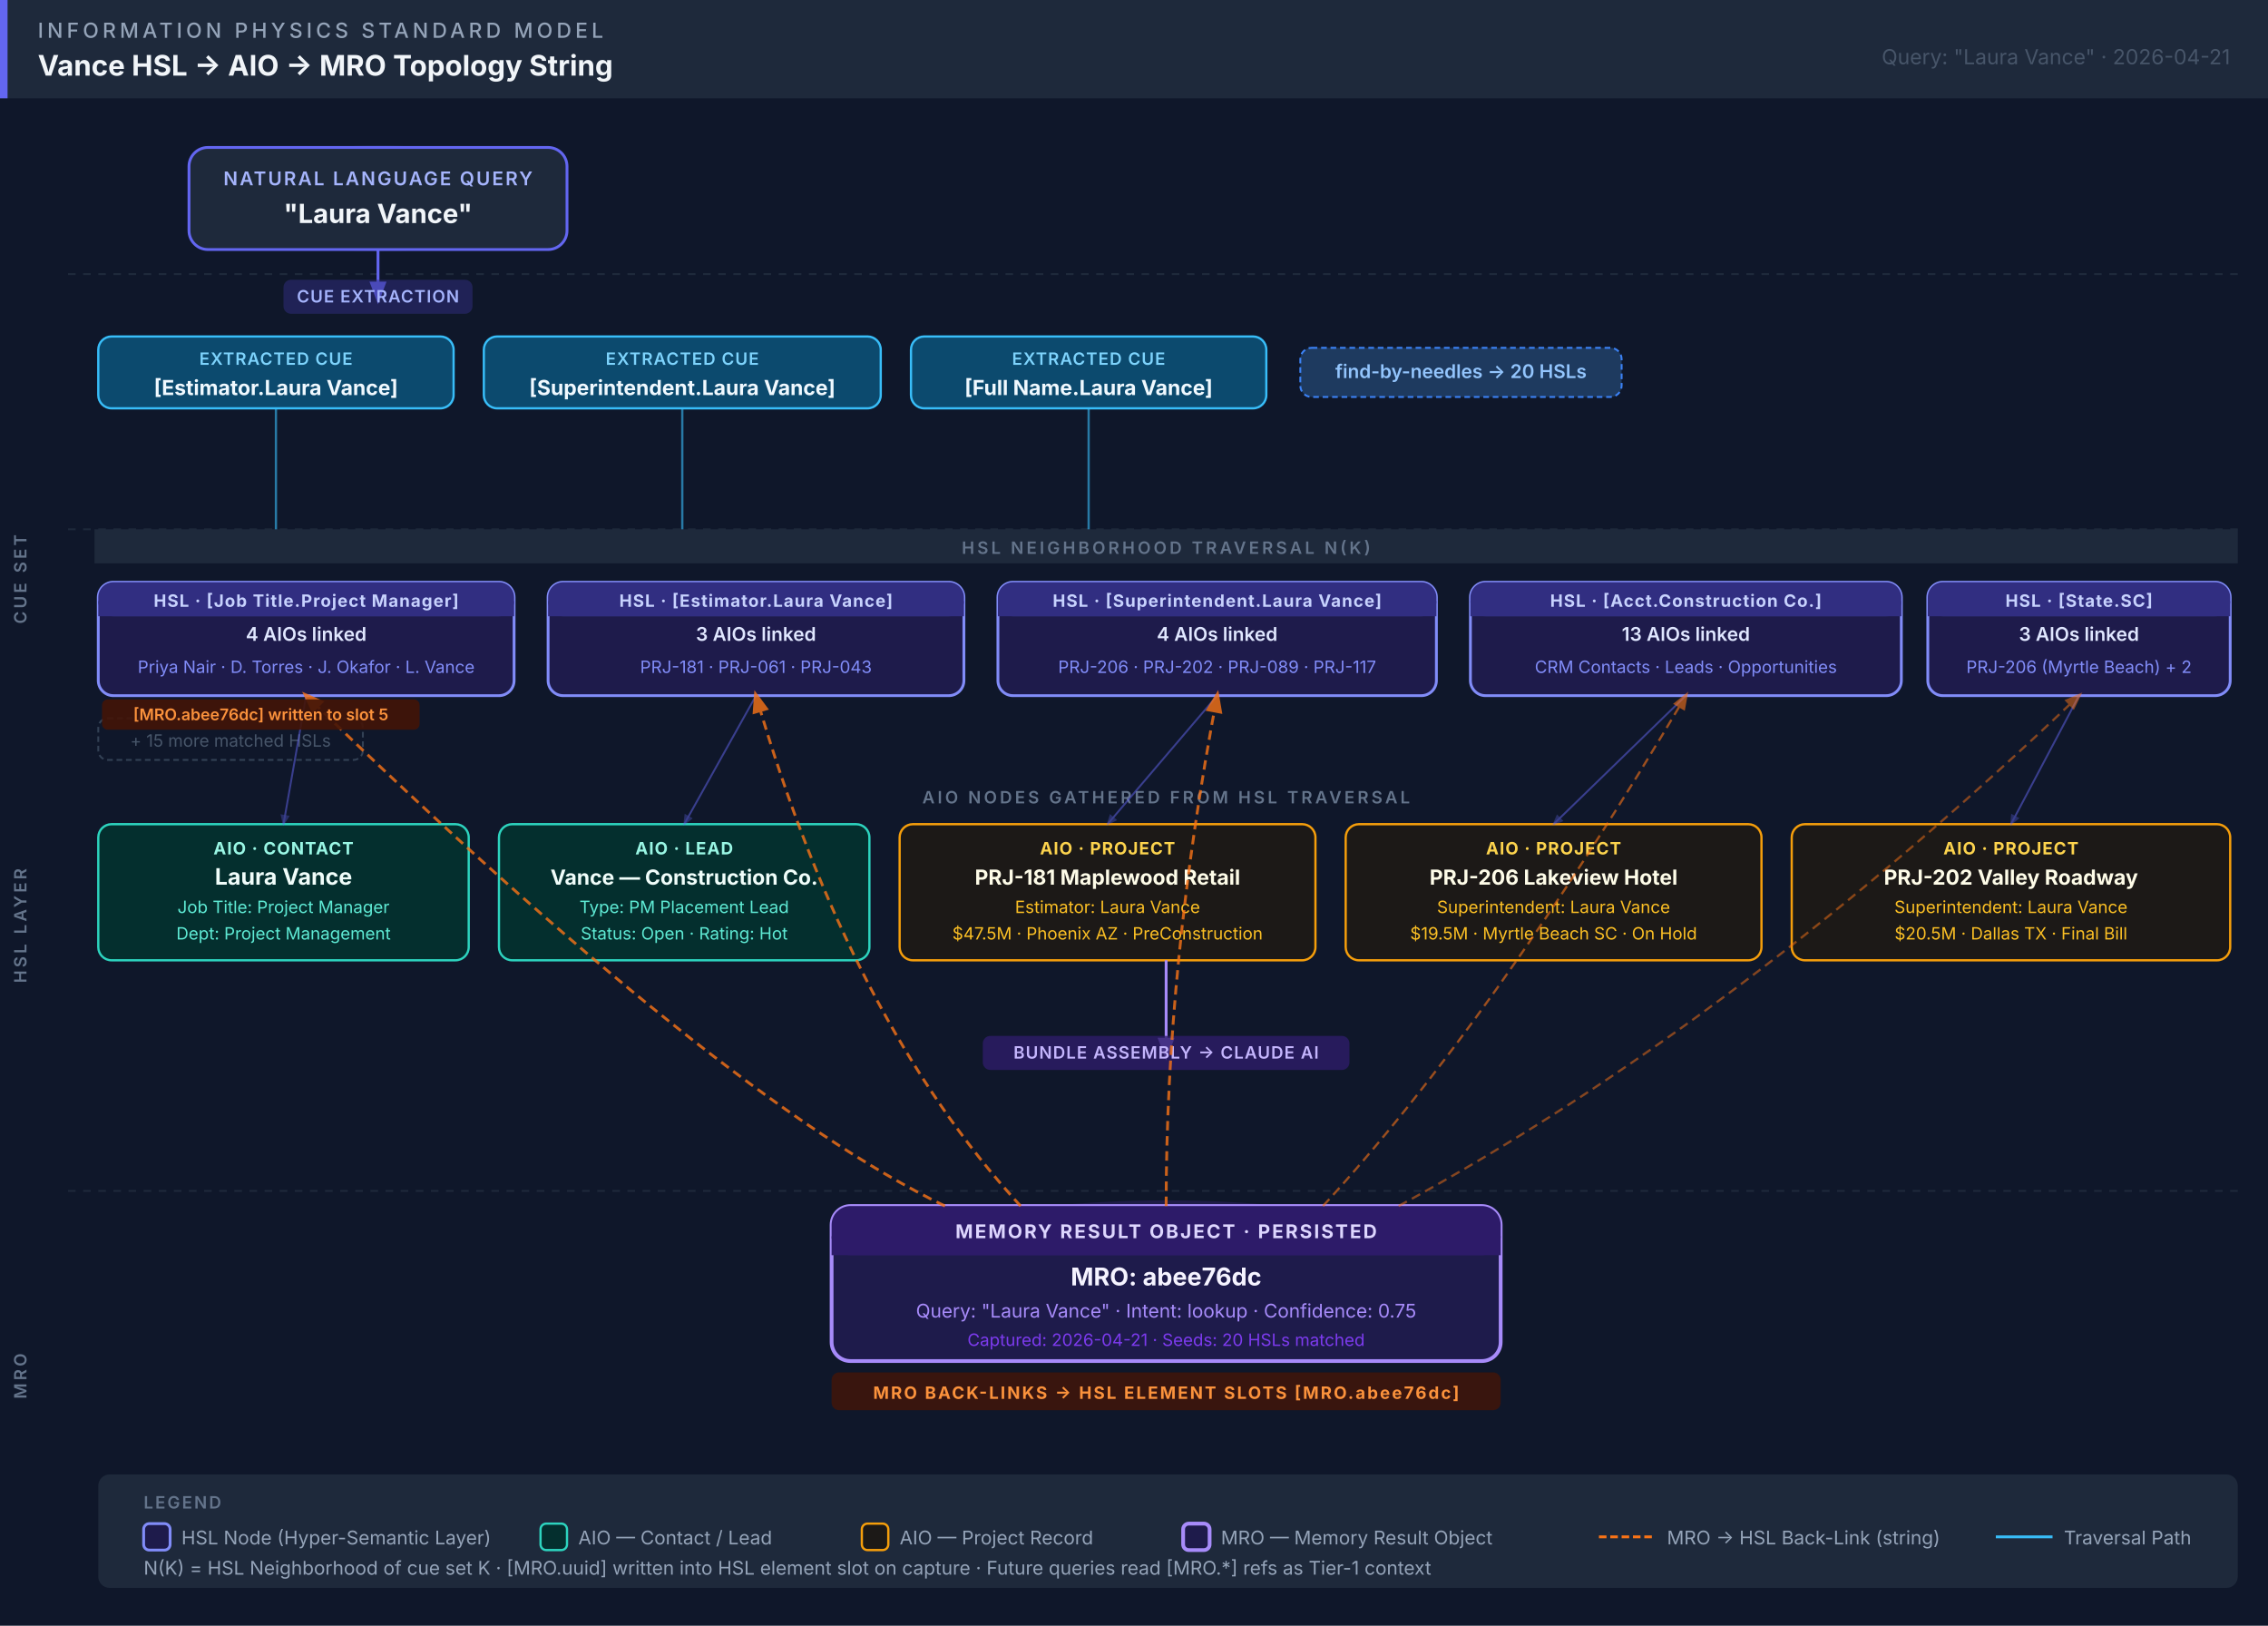
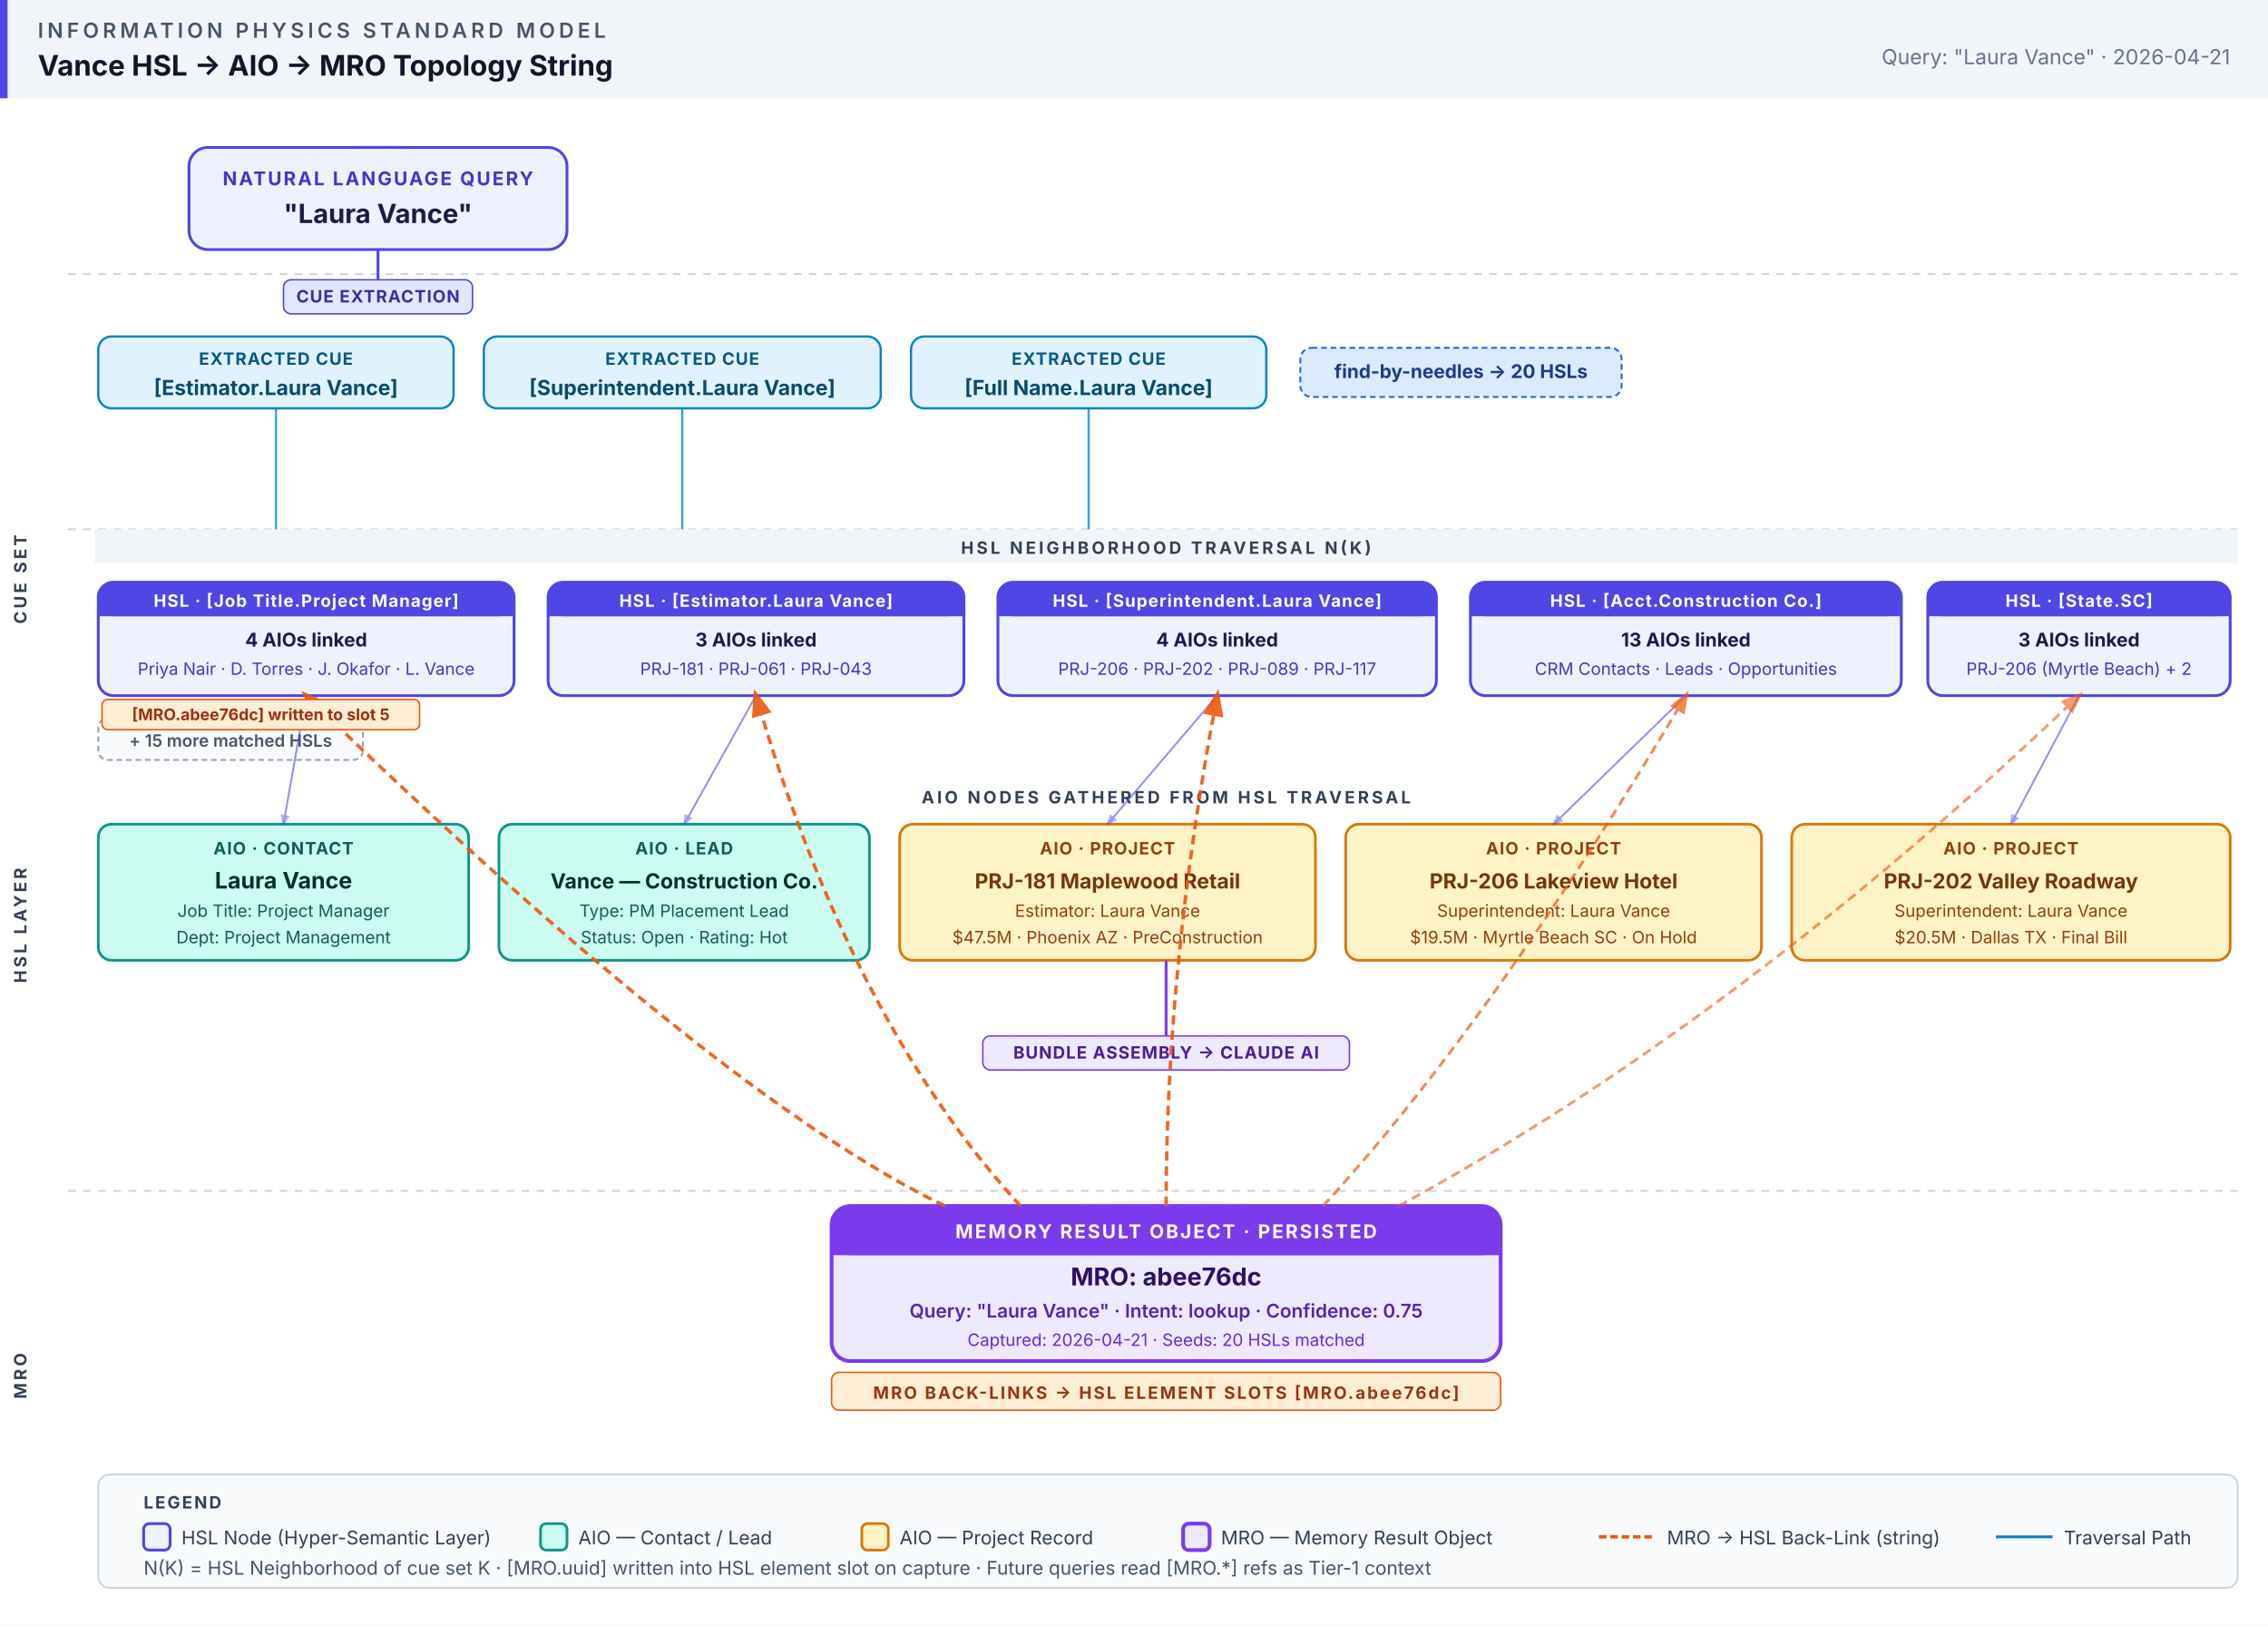
<svg xmlns="http://www.w3.org/2000/svg" viewBox="0 0 1200 860" width="1200" height="860" font-family="'Inter', 'Segoe UI', system-ui, sans-serif">
-   <rect width="1200" height="860" fill="#0f172a" />
-   <rect width="1200" height="52" fill="#1e293b" />
-   <rect width="4" height="52" fill="#6366f1" />
-   <text x="20" y="20" fill="#94a3b8" font-size="11" font-weight="500" letter-spacing="2">INFORMATION PHYSICS STANDARD MODEL</text>
-   <text x="20" y="40" fill="#f1f5f9" font-size="15" font-weight="700">Vance HSL → AIO → MRO Topology String</text>
-   <text x="1180" y="34" fill="#475569" font-size="11" text-anchor="end">Query: "Laura Vance" · 2026-04-21</text>
-   <text x="14" y="118" fill="#64748b" font-size="9" font-weight="600" letter-spacing="1.5" writing-mode="tb" transform="rotate(-90,14,170)">QUERY</text>
-   <text x="14" y="330" fill="#64748b" font-size="9" font-weight="600" letter-spacing="1.5" transform="rotate(-90,14,330)">CUE SET</text>
-   <text x="14" y="520" fill="#64748b" font-size="9" font-weight="600" letter-spacing="1.5" transform="rotate(-90,14,520)">HSL LAYER</text>
-   <text x="14" y="740" fill="#64748b" font-size="9" font-weight="600" letter-spacing="1.5" transform="rotate(-90,14,740)">MRO</text>
-   <line x1="36" y1="145" x2="1184" y2="145" stroke="#1e293b" stroke-width="1" stroke-dasharray="4,4" />
-   <line x1="36" y1="280" x2="1184" y2="280" stroke="#1e293b" stroke-width="1" stroke-dasharray="4,4" />
-   <line x1="36" y1="630" x2="1184" y2="630" stroke="#1e293b" stroke-width="1" stroke-dasharray="4,4" />
+   <rect width="1200" height="860" fill="#ffffff" />
+   <rect width="1200" height="52" fill="#f1f5f9" />
+   <rect width="4" height="52" fill="#4f46e5" />
+   <text x="20" y="20" fill="#475569" font-size="11" font-weight="600" letter-spacing="2">INFORMATION PHYSICS STANDARD MODEL</text>
+   <text x="20" y="40" fill="#0f172a" font-size="15" font-weight="700">Vance HSL → AIO → MRO Topology String</text>
+   <text x="1180" y="34" fill="#64748b" font-size="11" text-anchor="end">Query: "Laura Vance" · 2026-04-21</text>
+   <text x="14" y="118" fill="#334155" font-size="9" font-weight="700" letter-spacing="1.5" writing-mode="tb" transform="rotate(-90,14,170)">QUERY</text>
+   <text x="14" y="330" fill="#334155" font-size="9" font-weight="700" letter-spacing="1.5" transform="rotate(-90,14,330)">CUE SET</text>
+   <text x="14" y="520" fill="#334155" font-size="9" font-weight="700" letter-spacing="1.5" transform="rotate(-90,14,520)">HSL LAYER</text>
+   <text x="14" y="740" fill="#334155" font-size="9" font-weight="700" letter-spacing="1.5" transform="rotate(-90,14,740)">MRO</text>
+   <line x1="36" y1="145" x2="1184" y2="145" stroke="#cbd5e1" stroke-width="1" stroke-dasharray="4,4" />
+   <line x1="36" y1="280" x2="1184" y2="280" stroke="#cbd5e1" stroke-width="1" stroke-dasharray="4,4" />
+   <line x1="36" y1="630" x2="1184" y2="630" stroke="#cbd5e1" stroke-width="1" stroke-dasharray="4,4" />
  <g id="query-node">
-     <ellipse cx="200" cy="105" rx="100" ry="28" fill="#6366f1" opacity="0.12" />
-     <rect x="100" y="78" width="200" height="54" rx="10" fill="#1e293b" stroke="#6366f1" stroke-width="1.5" />
-     <text x="200" y="98" fill="#a5b4fc" font-size="10" font-weight="600" text-anchor="middle" letter-spacing="1">NATURAL LANGUAGE QUERY</text>
-     <text x="200" y="118" fill="#f1f5f9" font-size="14" font-weight="700" text-anchor="middle">"Laura Vance"</text>
+     <ellipse cx="200" cy="105" rx="100" ry="28" fill="#6366f1" opacity="0.10" />
+     <rect x="100" y="78" width="200" height="54" rx="10" fill="#eef2ff" stroke="#4f46e5" stroke-width="1.5" />
+     <text x="200" y="98" fill="#4338ca" font-size="10" font-weight="700" text-anchor="middle" letter-spacing="1">NATURAL LANGUAGE QUERY</text>
+     <text x="200" y="118" fill="#1e1b4b" font-size="14" font-weight="700" text-anchor="middle">"Laura Vance"</text>
  </g>
-   <line x1="200" y1="132" x2="200" y2="158" stroke="#6366f1" stroke-width="1.5" marker-end="url(#arr-indigo)" />
-   <rect x="150" y="148" width="100" height="18" rx="4" fill="#312e81" opacity="0.5" />
-   <text x="200" y="160" fill="#a5b4fc" font-size="9" font-weight="600" text-anchor="middle" letter-spacing="0.5">CUE EXTRACTION</text>
+   <line x1="200" y1="132" x2="200" y2="158" stroke="#4f46e5" stroke-width="1.5" marker-end="url(#arr-indigo)" />
+   <rect x="150" y="148" width="100" height="18" rx="4" fill="#e0e7ff" stroke="#4f46e5" stroke-width="0.8" />
+   <text x="200" y="160" fill="#3730a3" font-size="9" font-weight="700" text-anchor="middle" letter-spacing="0.5">CUE EXTRACTION</text>
  <g id="cue-nodes">
-     <rect x="52" y="178" width="188" height="38" rx="7" fill="#0c4a6e" stroke="#38bdf8" stroke-width="1.2" />
-     <text x="146" y="193" fill="#7dd3fc" font-size="9" font-weight="600" text-anchor="middle" letter-spacing="0.5">EXTRACTED CUE</text>
-     <text x="146" y="209" fill="#f0f9ff" font-size="11" font-weight="700" text-anchor="middle">[Estimator.Laura Vance]</text>
-     <rect x="256" y="178" width="210" height="38" rx="7" fill="#0c4a6e" stroke="#38bdf8" stroke-width="1.2" />
-     <text x="361" y="193" fill="#7dd3fc" font-size="9" font-weight="600" text-anchor="middle" letter-spacing="0.5">EXTRACTED CUE</text>
-     <text x="361" y="209" fill="#f0f9ff" font-size="11" font-weight="700" text-anchor="middle">[Superintendent.Laura Vance]</text>
-     <rect x="482" y="178" width="188" height="38" rx="7" fill="#0c4a6e" stroke="#38bdf8" stroke-width="1.2" />
-     <text x="576" y="193" fill="#7dd3fc" font-size="9" font-weight="600" text-anchor="middle" letter-spacing="0.5">EXTRACTED CUE</text>
-     <text x="576" y="209" fill="#f0f9ff" font-size="11" font-weight="700" text-anchor="middle">[Full Name.Laura Vance]</text>
-     <rect x="688" y="184" width="170" height="26" rx="6" fill="#1e3a5f" stroke="#3b82f6" stroke-width="1" stroke-dasharray="3,2" />
-     <text x="773" y="200" fill="#93c5fd" font-size="10" font-weight="600" text-anchor="middle">find-by-needles → 20 HSLs</text>
+     <rect x="52" y="178" width="188" height="38" rx="7" fill="#e0f2fe" stroke="#0284c7" stroke-width="1.2" />
+     <text x="146" y="193" fill="#075985" font-size="9" font-weight="700" text-anchor="middle" letter-spacing="0.5">EXTRACTED CUE</text>
+     <text x="146" y="209" fill="#0c4a6e" font-size="11" font-weight="700" text-anchor="middle">[Estimator.Laura Vance]</text>
+     <rect x="256" y="178" width="210" height="38" rx="7" fill="#e0f2fe" stroke="#0284c7" stroke-width="1.2" />
+     <text x="361" y="193" fill="#075985" font-size="9" font-weight="700" text-anchor="middle" letter-spacing="0.5">EXTRACTED CUE</text>
+     <text x="361" y="209" fill="#0c4a6e" font-size="11" font-weight="700" text-anchor="middle">[Superintendent.Laura Vance]</text>
+     <rect x="482" y="178" width="188" height="38" rx="7" fill="#e0f2fe" stroke="#0284c7" stroke-width="1.2" />
+     <text x="576" y="193" fill="#075985" font-size="9" font-weight="700" text-anchor="middle" letter-spacing="0.5">EXTRACTED CUE</text>
+     <text x="576" y="209" fill="#0c4a6e" font-size="11" font-weight="700" text-anchor="middle">[Full Name.Laura Vance]</text>
+     <rect x="688" y="184" width="170" height="26" rx="6" fill="#dbeafe" stroke="#2563eb" stroke-width="1" stroke-dasharray="3,2" />
+     <text x="773" y="200" fill="#1e3a8a" font-size="10" font-weight="700" text-anchor="middle">find-by-needles → 20 HSLs</text>
  </g>
-   <line x1="146" y1="216" x2="146" y2="289" stroke="#38bdf8" stroke-width="1.2" opacity="0.6" marker-end="url(#arr-sky)" />
-   <line x1="361" y1="216" x2="361" y2="289" stroke="#38bdf8" stroke-width="1.2" opacity="0.6" marker-end="url(#arr-sky)" />
-   <line x1="576" y1="216" x2="576" y2="289" stroke="#38bdf8" stroke-width="1.2" opacity="0.6" marker-end="url(#arr-sky)" />
-   <rect x="50" y="280" width="1134" height="18" rx="0" fill="#1e293b" />
-   <text x="617" y="293" fill="#64748b" font-size="9" font-weight="600" text-anchor="middle" letter-spacing="1.5">HSL NEIGHBORHOOD TRAVERSAL  N(K)</text>
+   <line x1="146" y1="216" x2="146" y2="289" stroke="#0284c7" stroke-width="1.2" opacity="0.75" marker-end="url(#arr-sky)" />
+   <line x1="361" y1="216" x2="361" y2="289" stroke="#0284c7" stroke-width="1.2" opacity="0.75" marker-end="url(#arr-sky)" />
+   <line x1="576" y1="216" x2="576" y2="289" stroke="#0284c7" stroke-width="1.2" opacity="0.75" marker-end="url(#arr-sky)" />
+   <rect x="50" y="280" width="1134" height="18" rx="0" fill="#f1f5f9" />
+   <text x="617" y="293" fill="#334155" font-size="9" font-weight="700" text-anchor="middle" letter-spacing="1.5">HSL NEIGHBORHOOD TRAVERSAL  N(K)</text>
  <g id="hsl1">
-     <rect x="52" y="308" width="220" height="60" rx="8" fill="#1e1b4b" stroke="#818cf8" stroke-width="1.5" />
-     <rect x="52" y="308" width="220" height="18" rx="8" fill="#312e81" />
-     <rect x="52" y="318" width="220" height="8" rx="0" fill="#312e81" />
-     <text x="162" y="321" fill="#c7d2fe" font-size="9" font-weight="700" text-anchor="middle" letter-spacing="0.5">HSL  ·  [Job Title.Project Manager]</text>
-     <text x="162" y="339" fill="#e0e7ff" font-size="10" font-weight="600" text-anchor="middle">4 AIOs linked</text>
-     <text x="162" y="356" fill="#818cf8" font-size="9" text-anchor="middle">Priya Nair · D. Torres · J. Okafor · L. Vance</text>
+     <rect x="52" y="308" width="220" height="60" rx="8" fill="#eef2ff" stroke="#4f46e5" stroke-width="1.5" />
+     <rect x="52" y="308" width="220" height="18" rx="8" fill="#4f46e5" />
+     <rect x="52" y="318" width="220" height="8" rx="0" fill="#4f46e5" />
+     <text x="162" y="321" fill="#ffffff" font-size="9" font-weight="700" text-anchor="middle" letter-spacing="0.5">HSL  ·  [Job Title.Project Manager]</text>
+     <text x="162" y="342" fill="#1e1b4b" font-size="10" font-weight="700" text-anchor="middle">4 AIOs linked</text>
+     <text x="162" y="357" fill="#4338ca" font-size="9" text-anchor="middle">Priya Nair · D. Torres · J. Okafor · L. Vance</text>
  </g>
  <g id="hsl2">
-     <rect x="290" y="308" width="220" height="60" rx="8" fill="#1e1b4b" stroke="#818cf8" stroke-width="1.5" />
-     <rect x="290" y="308" width="220" height="18" rx="8" fill="#312e81" />
-     <rect x="290" y="318" width="220" height="8" rx="0" fill="#312e81" />
-     <text x="400" y="321" fill="#c7d2fe" font-size="9" font-weight="700" text-anchor="middle" letter-spacing="0.5">HSL  ·  [Estimator.Laura Vance]</text>
-     <text x="400" y="339" fill="#e0e7ff" font-size="10" font-weight="600" text-anchor="middle">3 AIOs linked</text>
-     <text x="400" y="356" fill="#818cf8" font-size="9" text-anchor="middle">PRJ-181 · PRJ-061 · PRJ-043</text>
+     <rect x="290" y="308" width="220" height="60" rx="8" fill="#eef2ff" stroke="#4f46e5" stroke-width="1.5" />
+     <rect x="290" y="308" width="220" height="18" rx="8" fill="#4f46e5" />
+     <rect x="290" y="318" width="220" height="8" rx="0" fill="#4f46e5" />
+     <text x="400" y="321" fill="#ffffff" font-size="9" font-weight="700" text-anchor="middle" letter-spacing="0.5">HSL  ·  [Estimator.Laura Vance]</text>
+     <text x="400" y="342" fill="#1e1b4b" font-size="10" font-weight="700" text-anchor="middle">3 AIOs linked</text>
+     <text x="400" y="357" fill="#4338ca" font-size="9" text-anchor="middle">PRJ-181 · PRJ-061 · PRJ-043</text>
  </g>
  <g id="hsl3">
-     <rect x="528" y="308" width="232" height="60" rx="8" fill="#1e1b4b" stroke="#818cf8" stroke-width="1.5" />
-     <rect x="528" y="308" width="232" height="18" rx="8" fill="#312e81" />
-     <rect x="528" y="318" width="232" height="8" rx="0" fill="#312e81" />
-     <text x="644" y="321" fill="#c7d2fe" font-size="9" font-weight="700" text-anchor="middle" letter-spacing="0.5">HSL  ·  [Superintendent.Laura Vance]</text>
-     <text x="644" y="339" fill="#e0e7ff" font-size="10" font-weight="600" text-anchor="middle">4 AIOs linked</text>
-     <text x="644" y="356" fill="#818cf8" font-size="9" text-anchor="middle">PRJ-206 · PRJ-202 · PRJ-089 · PRJ-117</text>
+     <rect x="528" y="308" width="232" height="60" rx="8" fill="#eef2ff" stroke="#4f46e5" stroke-width="1.5" />
+     <rect x="528" y="308" width="232" height="18" rx="8" fill="#4f46e5" />
+     <rect x="528" y="318" width="232" height="8" rx="0" fill="#4f46e5" />
+     <text x="644" y="321" fill="#ffffff" font-size="9" font-weight="700" text-anchor="middle" letter-spacing="0.5">HSL  ·  [Superintendent.Laura Vance]</text>
+     <text x="644" y="342" fill="#1e1b4b" font-size="10" font-weight="700" text-anchor="middle">4 AIOs linked</text>
+     <text x="644" y="357" fill="#4338ca" font-size="9" text-anchor="middle">PRJ-206 · PRJ-202 · PRJ-089 · PRJ-117</text>
  </g>
  <g id="hsl4">
-     <rect x="778" y="308" width="228" height="60" rx="8" fill="#1e1b4b" stroke="#818cf8" stroke-width="1.5" />
-     <rect x="778" y="308" width="228" height="18" rx="8" fill="#312e81" />
-     <rect x="778" y="318" width="228" height="8" rx="0" fill="#312e81" />
-     <text x="892" y="321" fill="#c7d2fe" font-size="9" font-weight="700" text-anchor="middle" letter-spacing="0.5">HSL  ·  [Acct.Construction Co.]</text>
-     <text x="892" y="339" fill="#e0e7ff" font-size="10" font-weight="600" text-anchor="middle">13 AIOs linked</text>
-     <text x="892" y="356" fill="#818cf8" font-size="9" text-anchor="middle">CRM Contacts · Leads · Opportunities</text>
+     <rect x="778" y="308" width="228" height="60" rx="8" fill="#eef2ff" stroke="#4f46e5" stroke-width="1.5" />
+     <rect x="778" y="308" width="228" height="18" rx="8" fill="#4f46e5" />
+     <rect x="778" y="318" width="228" height="8" rx="0" fill="#4f46e5" />
+     <text x="892" y="321" fill="#ffffff" font-size="9" font-weight="700" text-anchor="middle" letter-spacing="0.5">HSL  ·  [Acct.Construction Co.]</text>
+     <text x="892" y="342" fill="#1e1b4b" font-size="10" font-weight="700" text-anchor="middle">13 AIOs linked</text>
+     <text x="892" y="357" fill="#4338ca" font-size="9" text-anchor="middle">CRM Contacts · Leads · Opportunities</text>
  </g>
  <g id="hsl5">
-     <rect x="1020" y="308" width="160" height="60" rx="8" fill="#1e1b4b" stroke="#818cf8" stroke-width="1.5" />
-     <rect x="1020" y="308" width="160" height="18" rx="8" fill="#312e81" />
-     <rect x="1020" y="318" width="160" height="8" rx="0" fill="#312e81" />
-     <text x="1100" y="321" fill="#c7d2fe" font-size="9" font-weight="700" text-anchor="middle" letter-spacing="0.5">HSL  ·  [State.SC]</text>
-     <text x="1100" y="339" fill="#e0e7ff" font-size="10" font-weight="600" text-anchor="middle">3 AIOs linked</text>
-     <text x="1100" y="356" fill="#818cf8" font-size="9" text-anchor="middle">PRJ-206 (Myrtle Beach) + 2</text>
+     <rect x="1020" y="308" width="160" height="60" rx="8" fill="#eef2ff" stroke="#4f46e5" stroke-width="1.5" />
+     <rect x="1020" y="308" width="160" height="18" rx="8" fill="#4f46e5" />
+     <rect x="1020" y="318" width="160" height="8" rx="0" fill="#4f46e5" />
+     <text x="1100" y="321" fill="#ffffff" font-size="9" font-weight="700" text-anchor="middle" letter-spacing="0.5">HSL  ·  [State.SC]</text>
+     <text x="1100" y="342" fill="#1e1b4b" font-size="10" font-weight="700" text-anchor="middle">3 AIOs linked</text>
+     <text x="1100" y="357" fill="#4338ca" font-size="9" text-anchor="middle">PRJ-206 (Myrtle Beach) + 2</text>
  </g>
-   <rect x="52" y="380" width="140" height="22" rx="5" fill="#0f172a" stroke="#334155" stroke-width="1" stroke-dasharray="3,2" />
-   <text x="122" y="395" fill="#475569" font-size="9" text-anchor="middle">+ 15 more matched HSLs</text>
-   <text x="617" y="425" fill="#64748b" font-size="9" font-weight="600" text-anchor="middle" letter-spacing="1.5">AIO NODES GATHERED FROM HSL TRAVERSAL</text>
+   <rect x="52" y="380" width="140" height="22" rx="5" fill="#f8fafc" stroke="#94a3b8" stroke-width="1" stroke-dasharray="3,2" />
+   <text x="122" y="395" fill="#475569" font-size="9" font-weight="600" text-anchor="middle">+ 15 more matched HSLs</text>
+   <text x="617" y="425" fill="#334155" font-size="9" font-weight="700" text-anchor="middle" letter-spacing="1.5">AIO NODES GATHERED FROM HSL TRAVERSAL</text>
  <g id="aio-contact">
-     <rect x="52" y="436" width="196" height="72" rx="7" fill="#042f2e" stroke="#2dd4bf" stroke-width="1.2" />
-     <text x="150" y="452" fill="#99f6e4" font-size="9" font-weight="700" text-anchor="middle" letter-spacing="0.5">AIO · CONTACT</text>
-     <text x="150" y="468" fill="#f0fdfa" font-size="12" font-weight="700" text-anchor="middle">Laura Vance</text>
-     <text x="150" y="483" fill="#5eead4" font-size="9" text-anchor="middle">Job Title: Project Manager</text>
-     <text x="150" y="497" fill="#5eead4" font-size="9" text-anchor="middle">Dept: Project Management</text>
+     <rect x="52" y="436" width="196" height="72" rx="7" fill="#ccfbf1" stroke="#0d9488" stroke-width="1.4" />
+     <text x="150" y="452" fill="#115e59" font-size="9" font-weight="700" text-anchor="middle" letter-spacing="0.5">AIO · CONTACT</text>
+     <text x="150" y="470" fill="#042f2e" font-size="12" font-weight="700" text-anchor="middle">Laura Vance</text>
+     <text x="150" y="485" fill="#115e59" font-size="9" text-anchor="middle">Job Title: Project Manager</text>
+     <text x="150" y="499" fill="#115e59" font-size="9" text-anchor="middle">Dept: Project Management</text>
  </g>
  <g id="aio-lead">
-     <rect x="264" y="436" width="196" height="72" rx="7" fill="#042f2e" stroke="#2dd4bf" stroke-width="1.2" />
-     <text x="362" y="452" fill="#99f6e4" font-size="9" font-weight="700" text-anchor="middle" letter-spacing="0.5">AIO · LEAD</text>
-     <text x="362" y="468" fill="#f0fdfa" font-size="11" font-weight="700" text-anchor="middle">Vance — Construction Co.</text>
-     <text x="362" y="483" fill="#5eead4" font-size="9" text-anchor="middle">Type: PM Placement Lead</text>
-     <text x="362" y="497" fill="#5eead4" font-size="9" text-anchor="middle">Status: Open · Rating: Hot</text>
+     <rect x="264" y="436" width="196" height="72" rx="7" fill="#ccfbf1" stroke="#0d9488" stroke-width="1.4" />
+     <text x="362" y="452" fill="#115e59" font-size="9" font-weight="700" text-anchor="middle" letter-spacing="0.5">AIO · LEAD</text>
+     <text x="362" y="470" fill="#042f2e" font-size="11" font-weight="700" text-anchor="middle">Vance — Construction Co.</text>
+     <text x="362" y="485" fill="#115e59" font-size="9" text-anchor="middle">Type: PM Placement Lead</text>
+     <text x="362" y="499" fill="#115e59" font-size="9" text-anchor="middle">Status: Open · Rating: Hot</text>
  </g>
  <g id="aio-prj181">
-     <rect x="476" y="436" width="220" height="72" rx="7" fill="#1c1917" stroke="#f59e0b" stroke-width="1.2" />
-     <text x="586" y="452" fill="#fcd34d" font-size="9" font-weight="700" text-anchor="middle" letter-spacing="0.5">AIO · PROJECT</text>
-     <text x="586" y="468" fill="#fefce8" font-size="11" font-weight="700" text-anchor="middle">PRJ-181 Maplewood Retail</text>
-     <text x="586" y="483" fill="#fbbf24" font-size="9" text-anchor="middle">Estimator: Laura Vance</text>
-     <text x="586" y="497" fill="#fbbf24" font-size="9" text-anchor="middle">$47.5M · Phoenix AZ · PreConstruction</text>
+     <rect x="476" y="436" width="220" height="72" rx="7" fill="#fef3c7" stroke="#d97706" stroke-width="1.4" />
+     <text x="586" y="452" fill="#92400e" font-size="9" font-weight="700" text-anchor="middle" letter-spacing="0.5">AIO · PROJECT</text>
+     <text x="586" y="470" fill="#78350f" font-size="11" font-weight="700" text-anchor="middle">PRJ-181 Maplewood Retail</text>
+     <text x="586" y="485" fill="#92400e" font-size="9" text-anchor="middle">Estimator: Laura Vance</text>
+     <text x="586" y="499" fill="#92400e" font-size="9" text-anchor="middle">$47.5M · Phoenix AZ · PreConstruction</text>
  </g>
  <g id="aio-prj206">
-     <rect x="712" y="436" width="220" height="72" rx="7" fill="#1c1917" stroke="#f59e0b" stroke-width="1.2" />
-     <text x="822" y="452" fill="#fcd34d" font-size="9" font-weight="700" text-anchor="middle" letter-spacing="0.5">AIO · PROJECT</text>
-     <text x="822" y="468" fill="#fefce8" font-size="11" font-weight="700" text-anchor="middle">PRJ-206 Lakeview Hotel</text>
-     <text x="822" y="483" fill="#fbbf24" font-size="9" text-anchor="middle">Superintendent: Laura Vance</text>
-     <text x="822" y="497" fill="#fbbf24" font-size="9" text-anchor="middle">$19.5M · Myrtle Beach SC · On Hold</text>
+     <rect x="712" y="436" width="220" height="72" rx="7" fill="#fef3c7" stroke="#d97706" stroke-width="1.4" />
+     <text x="822" y="452" fill="#92400e" font-size="9" font-weight="700" text-anchor="middle" letter-spacing="0.5">AIO · PROJECT</text>
+     <text x="822" y="470" fill="#78350f" font-size="11" font-weight="700" text-anchor="middle">PRJ-206 Lakeview Hotel</text>
+     <text x="822" y="485" fill="#92400e" font-size="9" text-anchor="middle">Superintendent: Laura Vance</text>
+     <text x="822" y="499" fill="#92400e" font-size="9" text-anchor="middle">$19.5M · Myrtle Beach SC · On Hold</text>
  </g>
  <g id="aio-prj202">
-     <rect x="948" y="436" width="232" height="72" rx="7" fill="#1c1917" stroke="#f59e0b" stroke-width="1.2" />
-     <text x="1064" y="452" fill="#fcd34d" font-size="9" font-weight="700" text-anchor="middle" letter-spacing="0.5">AIO · PROJECT</text>
-     <text x="1064" y="468" fill="#fefce8" font-size="11" font-weight="700" text-anchor="middle">PRJ-202 Valley Roadway</text>
-     <text x="1064" y="483" fill="#fbbf24" font-size="9" text-anchor="middle">Superintendent: Laura Vance</text>
-     <text x="1064" y="497" fill="#fbbf24" font-size="9" text-anchor="middle">$20.5M · Dallas TX · Final Bill</text>
+     <rect x="948" y="436" width="232" height="72" rx="7" fill="#fef3c7" stroke="#d97706" stroke-width="1.4" />
+     <text x="1064" y="452" fill="#92400e" font-size="9" font-weight="700" text-anchor="middle" letter-spacing="0.5">AIO · PROJECT</text>
+     <text x="1064" y="470" fill="#78350f" font-size="11" font-weight="700" text-anchor="middle">PRJ-202 Valley Roadway</text>
+     <text x="1064" y="485" fill="#92400e" font-size="9" text-anchor="middle">Superintendent: Laura Vance</text>
+     <text x="1064" y="499" fill="#92400e" font-size="9" text-anchor="middle">$20.5M · Dallas TX · Final Bill</text>
  </g>
-   <line x1="162" y1="368" x2="150" y2="436" stroke="#6366f1" stroke-width="1" opacity="0.5" marker-end="url(#arr-indigo-sm)" />
-   <line x1="400" y1="368" x2="362" y2="436" stroke="#6366f1" stroke-width="1" opacity="0.5" marker-end="url(#arr-indigo-sm)" />
-   <line x1="644" y1="368" x2="586" y2="436" stroke="#6366f1" stroke-width="1" opacity="0.5" marker-end="url(#arr-indigo-sm)" />
-   <line x1="892" y1="368" x2="822" y2="436" stroke="#6366f1" stroke-width="1" opacity="0.5" marker-end="url(#arr-indigo-sm)" />
-   <line x1="1100" y1="368" x2="1064" y2="436" stroke="#6366f1" stroke-width="1" opacity="0.5" marker-end="url(#arr-indigo-sm)" />
-   <line x1="617" y1="508" x2="617" y2="558" stroke="#a78bfa" stroke-width="1.5" marker-end="url(#arr-violet)" />
-   <rect x="520" y="548" width="194" height="18" rx="4" fill="#2d1b69" opacity="0.8" />
-   <text x="617" y="560" fill="#c4b5fd" font-size="9" font-weight="600" text-anchor="middle" letter-spacing="0.5">BUNDLE ASSEMBLY → CLAUDE AI</text>
+   <line x1="162" y1="368" x2="150" y2="436" stroke="#4f46e5" stroke-width="1" opacity="0.6" marker-end="url(#arr-indigo-sm)" />
+   <line x1="400" y1="368" x2="362" y2="436" stroke="#4f46e5" stroke-width="1" opacity="0.6" marker-end="url(#arr-indigo-sm)" />
+   <line x1="644" y1="368" x2="586" y2="436" stroke="#4f46e5" stroke-width="1" opacity="0.6" marker-end="url(#arr-indigo-sm)" />
+   <line x1="892" y1="368" x2="822" y2="436" stroke="#4f46e5" stroke-width="1" opacity="0.6" marker-end="url(#arr-indigo-sm)" />
+   <line x1="1100" y1="368" x2="1064" y2="436" stroke="#4f46e5" stroke-width="1" opacity="0.6" marker-end="url(#arr-indigo-sm)" />
+   <line x1="617" y1="508" x2="617" y2="558" stroke="#7c3aed" stroke-width="1.5" marker-end="url(#arr-violet)" />
+   <rect x="520" y="548" width="194" height="18" rx="4" fill="#ede9fe" stroke="#7c3aed" stroke-width="0.8" />
+   <text x="617" y="560" fill="#4c1d95" font-size="9" font-weight="700" text-anchor="middle" letter-spacing="0.5">BUNDLE ASSEMBLY → CLAUDE AI</text>
  <g id="mro-node">
-     <ellipse cx="617" cy="675" rx="160" ry="40" fill="#7c3aed" opacity="0.15" />
-     <rect x="440" y="638" width="354" height="82" rx="10" fill="#1e1b4b" stroke="#a78bfa" stroke-width="2" />
-     <rect x="440" y="638" width="354" height="26" rx="10" fill="#2d1b69" />
-     <rect x="440" y="654" width="354" height="10" rx="0" fill="#2d1b69" />
-     <text x="617" y="655" fill="#ddd6fe" font-size="10" font-weight="700" text-anchor="middle" letter-spacing="1">MEMORY RESULT OBJECT  ·  PERSISTED</text>
-     <text x="617" y="680" fill="#f5f3ff" font-size="13" font-weight="700" text-anchor="middle">MRO: abee76dc</text>
-     <text x="617" y="697" fill="#a78bfa" font-size="10" text-anchor="middle">Query: "Laura Vance" · Intent: lookup · Confidence: 0.75</text>
-     <text x="617" y="712" fill="#7c3aed" font-size="9" text-anchor="middle">Captured: 2026-04-21 · Seeds: 20 HSLs matched</text>
+     <ellipse cx="617" cy="675" rx="160" ry="40" fill="#7c3aed" opacity="0.10" />
+     <rect x="440" y="638" width="354" height="82" rx="10" fill="#ede9fe" stroke="#7c3aed" stroke-width="2" />
+     <rect x="440" y="638" width="354" height="26" rx="10" fill="#7c3aed" />
+     <rect x="440" y="654" width="354" height="10" rx="0" fill="#7c3aed" />
+     <text x="617" y="655" fill="#ffffff" font-size="10" font-weight="700" text-anchor="middle" letter-spacing="1">MEMORY RESULT OBJECT  ·  PERSISTED</text>
+     <text x="617" y="680" fill="#2e1065" font-size="13" font-weight="700" text-anchor="middle">MRO: abee76dc</text>
+     <text x="617" y="697" fill="#5b21b6" font-size="10" font-weight="600" text-anchor="middle">Query: "Laura Vance" · Intent: lookup · Confidence: 0.75</text>
+     <text x="617" y="712" fill="#6d28d9" font-size="9" text-anchor="middle">Captured: 2026-04-21 · Seeds: 20 HSLs matched</text>
  </g>
-   <rect x="440" y="726" width="354" height="20" rx="4" fill="#431407" opacity="0.8" />
-   <text x="617" y="740" fill="#fb923c" font-size="9" font-weight="700" text-anchor="middle" letter-spacing="1">MRO BACK-LINKS  →  HSL ELEMENT SLOTS  [MRO.abee76dc]</text>
-   <path d="M 500 638 Q 380 580 162 368" stroke="#f97316" stroke-width="1.5" fill="none" stroke-dasharray="5,3" opacity="0.8" marker-end="url(#arr-orange)" />
-   <path d="M 540 638 Q 450 540 400 368" stroke="#f97316" stroke-width="1.5" fill="none" stroke-dasharray="5,3" opacity="0.8" marker-end="url(#arr-orange)" />
-   <path d="M 617 638 Q 617 510 644 368" stroke="#f97316" stroke-width="1.5" fill="none" stroke-dasharray="5,3" opacity="0.8" marker-end="url(#arr-orange)" />
-   <path d="M 700 638 Q 790 540 892 368" stroke="#f97316" stroke-width="1.2" fill="none" stroke-dasharray="5,3" opacity="0.6" marker-end="url(#arr-orange)" />
-   <path d="M 740 638 Q 920 540 1100 368" stroke="#f97316" stroke-width="1.2" fill="none" stroke-dasharray="5,3" opacity="0.5" marker-end="url(#arr-orange)" />
-   <rect x="54" y="370" width="168" height="16" rx="3" fill="#431407" opacity="0.9" />
-   <text x="138" y="381" fill="#fb923c" font-size="8.5" font-weight="600" text-anchor="middle">[MRO.abee76dc] written to slot 5</text>
-   <rect x="52" y="780" width="1132" height="60" rx="6" fill="#1e293b" />
-   <text x="76" y="798" fill="#64748b" font-size="9" font-weight="600" letter-spacing="1">LEGEND</text>
-   <rect x="76" y="806" width="14" height="14" rx="3" fill="#1e1b4b" stroke="#818cf8" stroke-width="1.5" />
-   <text x="96" y="817" fill="#94a3b8" font-size="10">HSL Node (Hyper-Semantic Layer)</text>
-   <rect x="286" y="806" width="14" height="14" rx="3" fill="#042f2e" stroke="#2dd4bf" stroke-width="1.2" />
-   <text x="306" y="817" fill="#94a3b8" font-size="10">AIO — Contact / Lead</text>
-   <rect x="456" y="806" width="14" height="14" rx="3" fill="#1c1917" stroke="#f59e0b" stroke-width="1.2" />
-   <text x="476" y="817" fill="#94a3b8" font-size="10">AIO — Project Record</text>
-   <rect x="626" y="806" width="14" height="14" rx="3" fill="#1e1b4b" stroke="#a78bfa" stroke-width="2" />
-   <text x="646" y="817" fill="#94a3b8" font-size="10">MRO — Memory Result Object</text>
-   <line x1="846" y1="813" x2="876" y2="813" stroke="#f97316" stroke-width="1.5" stroke-dasharray="4,2" />
-   <text x="882" y="817" fill="#94a3b8" font-size="10">MRO → HSL Back-Link (string)</text>
-   <line x1="1056" y1="813" x2="1086" y2="813" stroke="#38bdf8" stroke-width="1.5" />
-   <text x="1092" y="817" fill="#94a3b8" font-size="10">Traversal Path</text>
-   <text x="76" y="833" fill="#94a3b8" font-size="10">N(K) = HSL Neighborhood of cue set K  ·  [MRO.uuid] written into HSL element slot on capture  ·  Future queries read [MRO.*] refs as Tier-1 context</text>
+   <rect x="440" y="726" width="354" height="20" rx="4" fill="#ffedd5" stroke="#ea580c" stroke-width="0.8" />
+   <text x="617" y="740" fill="#9a3412" font-size="9" font-weight="700" text-anchor="middle" letter-spacing="1">MRO BACK-LINKS  →  HSL ELEMENT SLOTS  [MRO.abee76dc]</text>
+   <path d="M 500 638 Q 380 580 162 368" stroke="#ea580c" stroke-width="1.8" fill="none" stroke-dasharray="5,3" opacity="0.9" marker-end="url(#arr-orange)" />
+   <path d="M 540 638 Q 450 540 400 368" stroke="#ea580c" stroke-width="1.8" fill="none" stroke-dasharray="5,3" opacity="0.9" marker-end="url(#arr-orange)" />
+   <path d="M 617 638 Q 617 510 644 368" stroke="#ea580c" stroke-width="1.8" fill="none" stroke-dasharray="5,3" opacity="0.9" marker-end="url(#arr-orange)" />
+   <path d="M 700 638 Q 790 540 892 368" stroke="#ea580c" stroke-width="1.5" fill="none" stroke-dasharray="5,3" opacity="0.7" marker-end="url(#arr-orange)" />
+   <path d="M 740 638 Q 920 540 1100 368" stroke="#ea580c" stroke-width="1.5" fill="none" stroke-dasharray="5,3" opacity="0.6" marker-end="url(#arr-orange)" />
+   <rect x="54" y="370" width="168" height="16" rx="3" fill="#ffedd5" stroke="#ea580c" stroke-width="0.8" />
+   <text x="138" y="381" fill="#9a3412" font-size="8.5" font-weight="700" text-anchor="middle">[MRO.abee76dc] written to slot 5</text>
+   <rect x="52" y="780" width="1132" height="60" rx="6" fill="#f8fafc" stroke="#cbd5e1" stroke-width="1" />
+   <text x="76" y="798" fill="#334155" font-size="9" font-weight="700" letter-spacing="1">LEGEND</text>
+   <rect x="76" y="806" width="14" height="14" rx="3" fill="#eef2ff" stroke="#4f46e5" stroke-width="1.5" />
+   <text x="96" y="817" fill="#334155" font-size="10">HSL Node (Hyper-Semantic Layer)</text>
+   <rect x="286" y="806" width="14" height="14" rx="3" fill="#ccfbf1" stroke="#0d9488" stroke-width="1.4" />
+   <text x="306" y="817" fill="#334155" font-size="10">AIO — Contact / Lead</text>
+   <rect x="456" y="806" width="14" height="14" rx="3" fill="#fef3c7" stroke="#d97706" stroke-width="1.4" />
+   <text x="476" y="817" fill="#334155" font-size="10">AIO — Project Record</text>
+   <rect x="626" y="806" width="14" height="14" rx="3" fill="#ede9fe" stroke="#7c3aed" stroke-width="2" />
+   <text x="646" y="817" fill="#334155" font-size="10">MRO — Memory Result Object</text>
+   <line x1="846" y1="813" x2="876" y2="813" stroke="#ea580c" stroke-width="1.8" stroke-dasharray="4,2" />
+   <text x="882" y="817" fill="#334155" font-size="10">MRO → HSL Back-Link (string)</text>
+   <line x1="1056" y1="813" x2="1086" y2="813" stroke="#0284c7" stroke-width="1.5" />
+   <text x="1092" y="817" fill="#334155" font-size="10">Traversal Path</text>
+   <text x="76" y="833" fill="#475569" font-size="10">N(K) = HSL Neighborhood of cue set K  ·  [MRO.uuid] written into HSL element slot on capture  ·  Future queries read [MRO.*] refs as Tier-1 context</text>
  <defs>
    <marker id="arr-indigo" markerWidth="8" markerHeight="8" refX="6" refY="3" orient="auto">
-       <path d="M0,0 L0,6 L8,3 z" fill="#6366f1" />
+       <path d="M0,0 L0,6 L8,3 z" fill="#4f46e5" />
    </marker>
    <marker id="arr-indigo-sm" markerWidth="6" markerHeight="6" refX="5" refY="2.5" orient="auto">
-       <path d="M0,0 L0,5 L6,2.5 z" fill="#6366f1" opacity="0.6" />
+       <path d="M0,0 L0,5 L6,2.5 z" fill="#4f46e5" opacity="0.7" />
    </marker>
    <marker id="arr-sky" markerWidth="8" markerHeight="8" refX="6" refY="3" orient="auto">
-       <path d="M0,0 L0,6 L8,3 z" fill="#38bdf8" />
+       <path d="M0,0 L0,6 L8,3 z" fill="#0284c7" />
    </marker>
    <marker id="arr-violet" markerWidth="8" markerHeight="8" refX="6" refY="3" orient="auto">
-       <path d="M0,0 L0,6 L8,3 z" fill="#a78bfa" />
+       <path d="M0,0 L0,6 L8,3 z" fill="#7c3aed" />
    </marker>
    <marker id="arr-orange" markerWidth="8" markerHeight="8" refX="6" refY="3" orient="auto">
-       <path d="M0,0 L0,6 L8,3 z" fill="#f97316" />
+       <path d="M0,0 L0,6 L8,3 z" fill="#ea580c" />
    </marker>
  </defs>
</svg>
